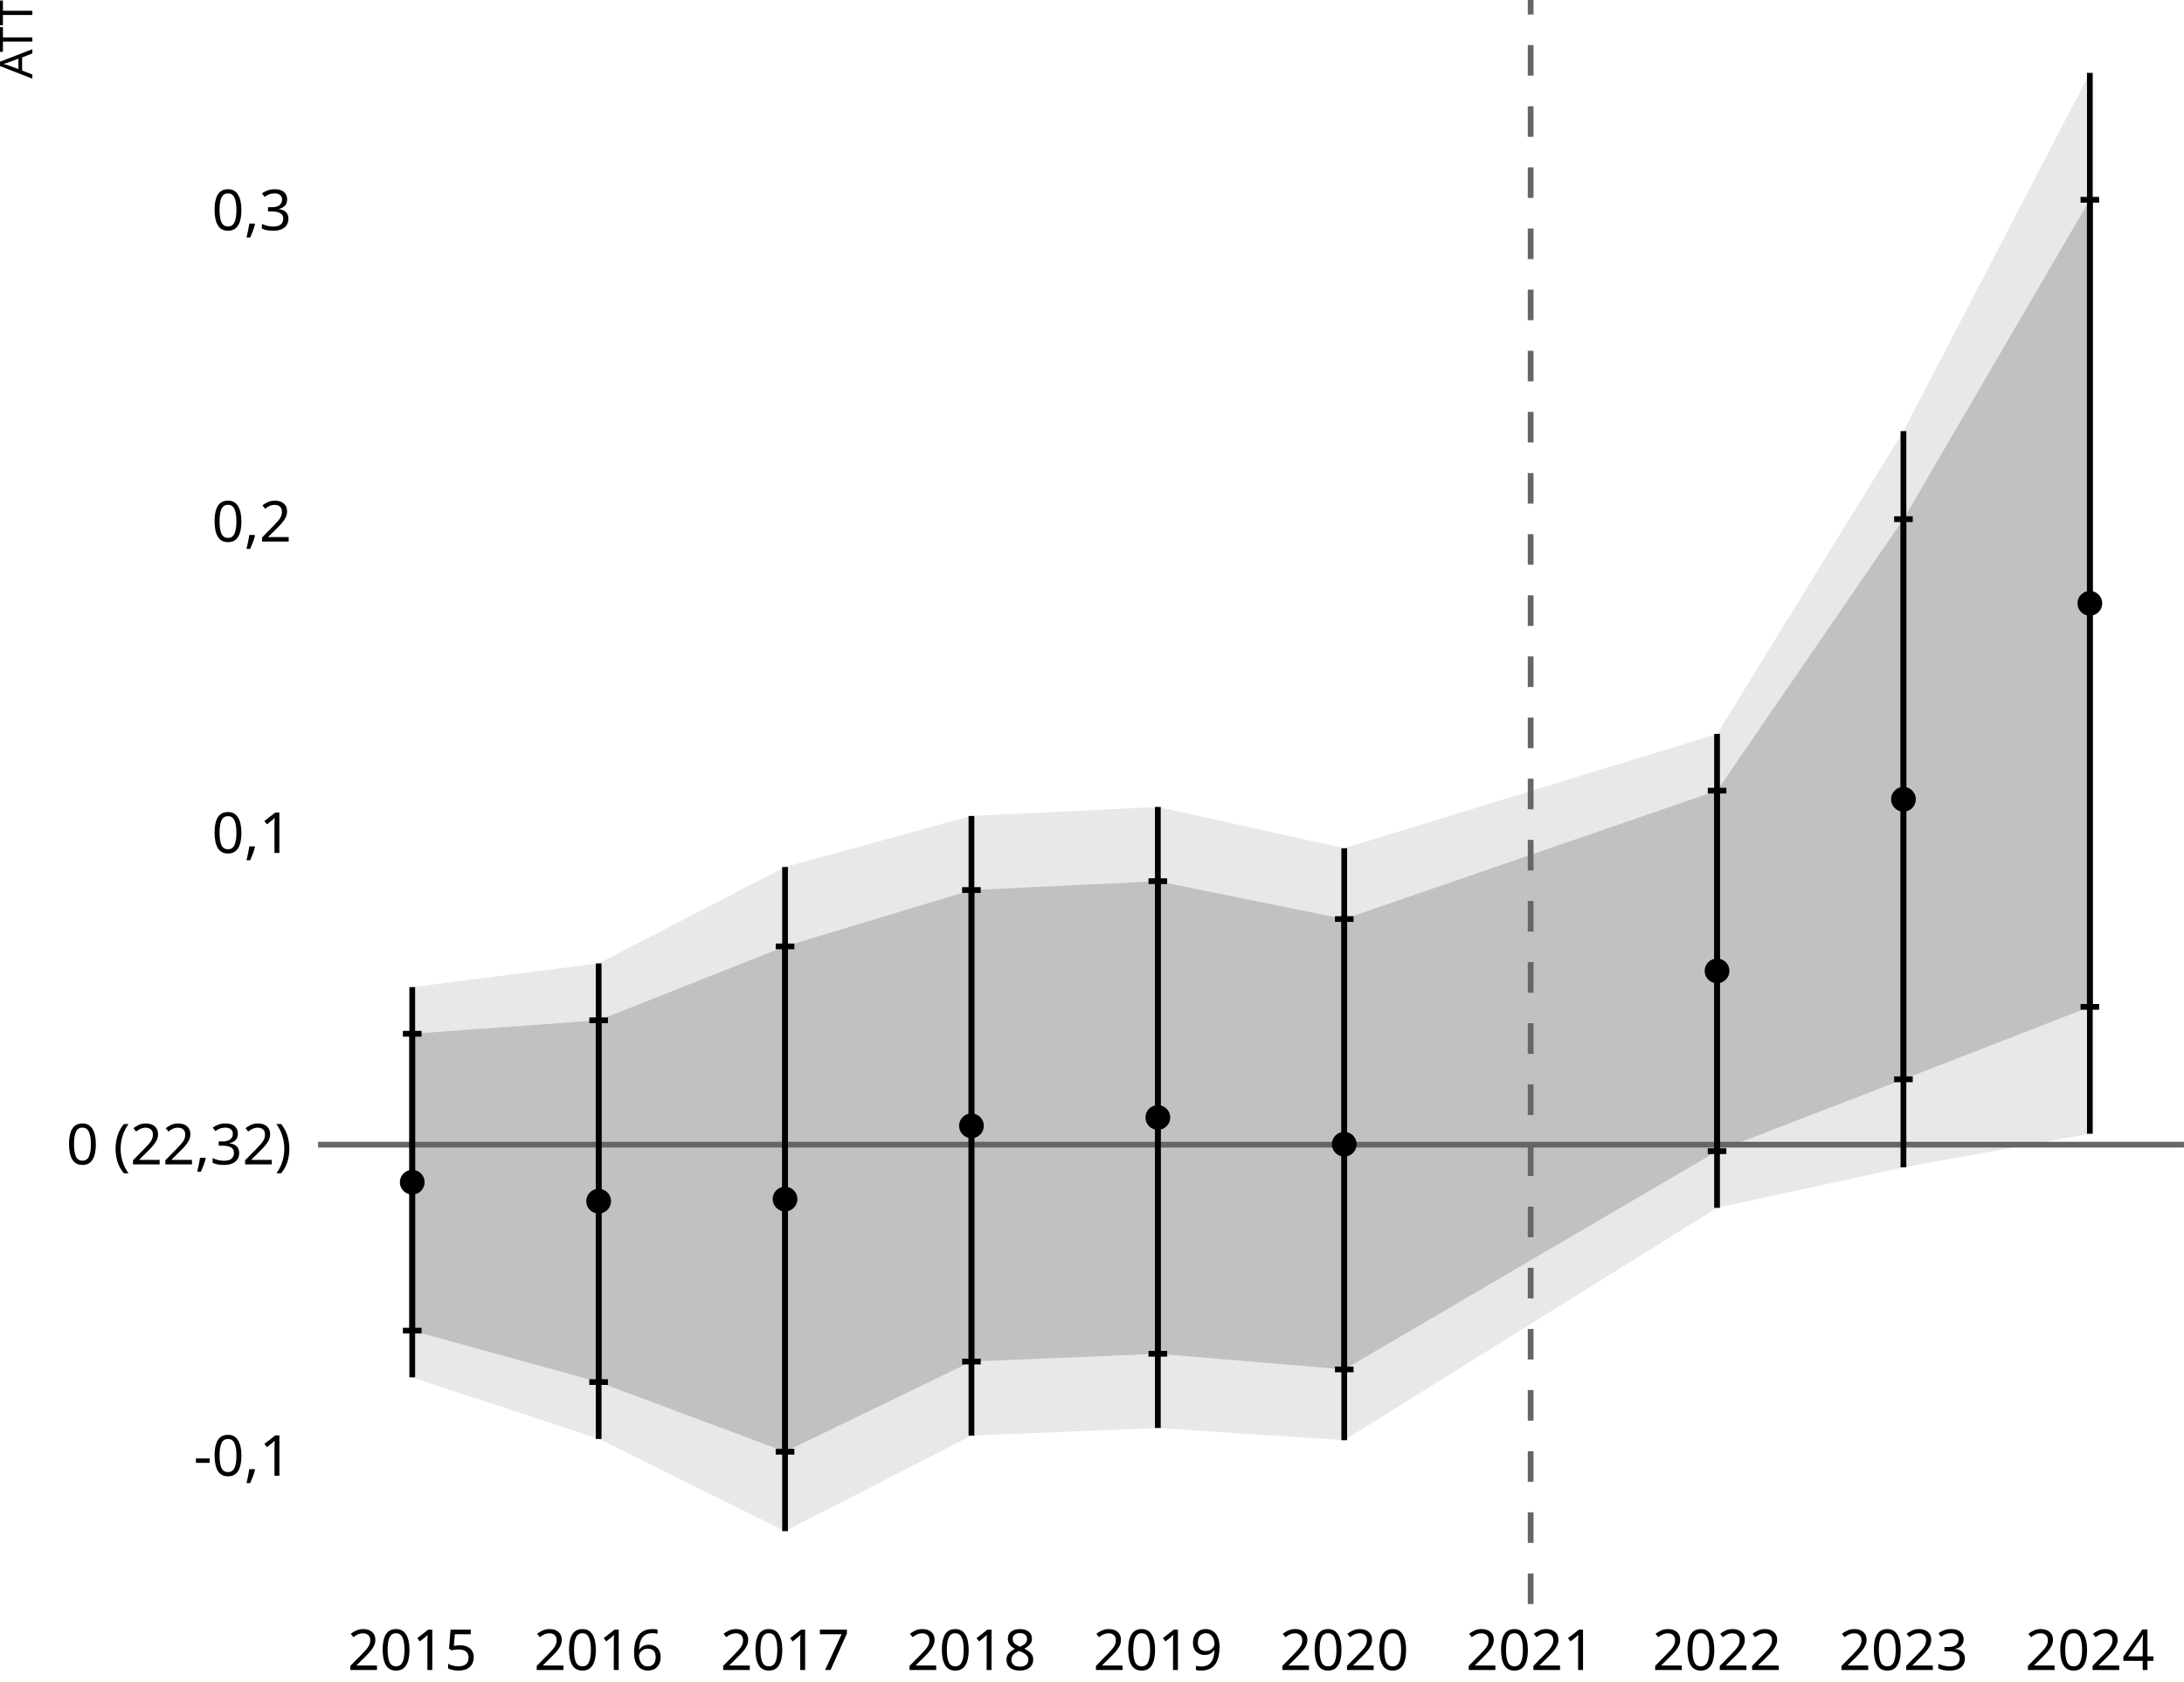
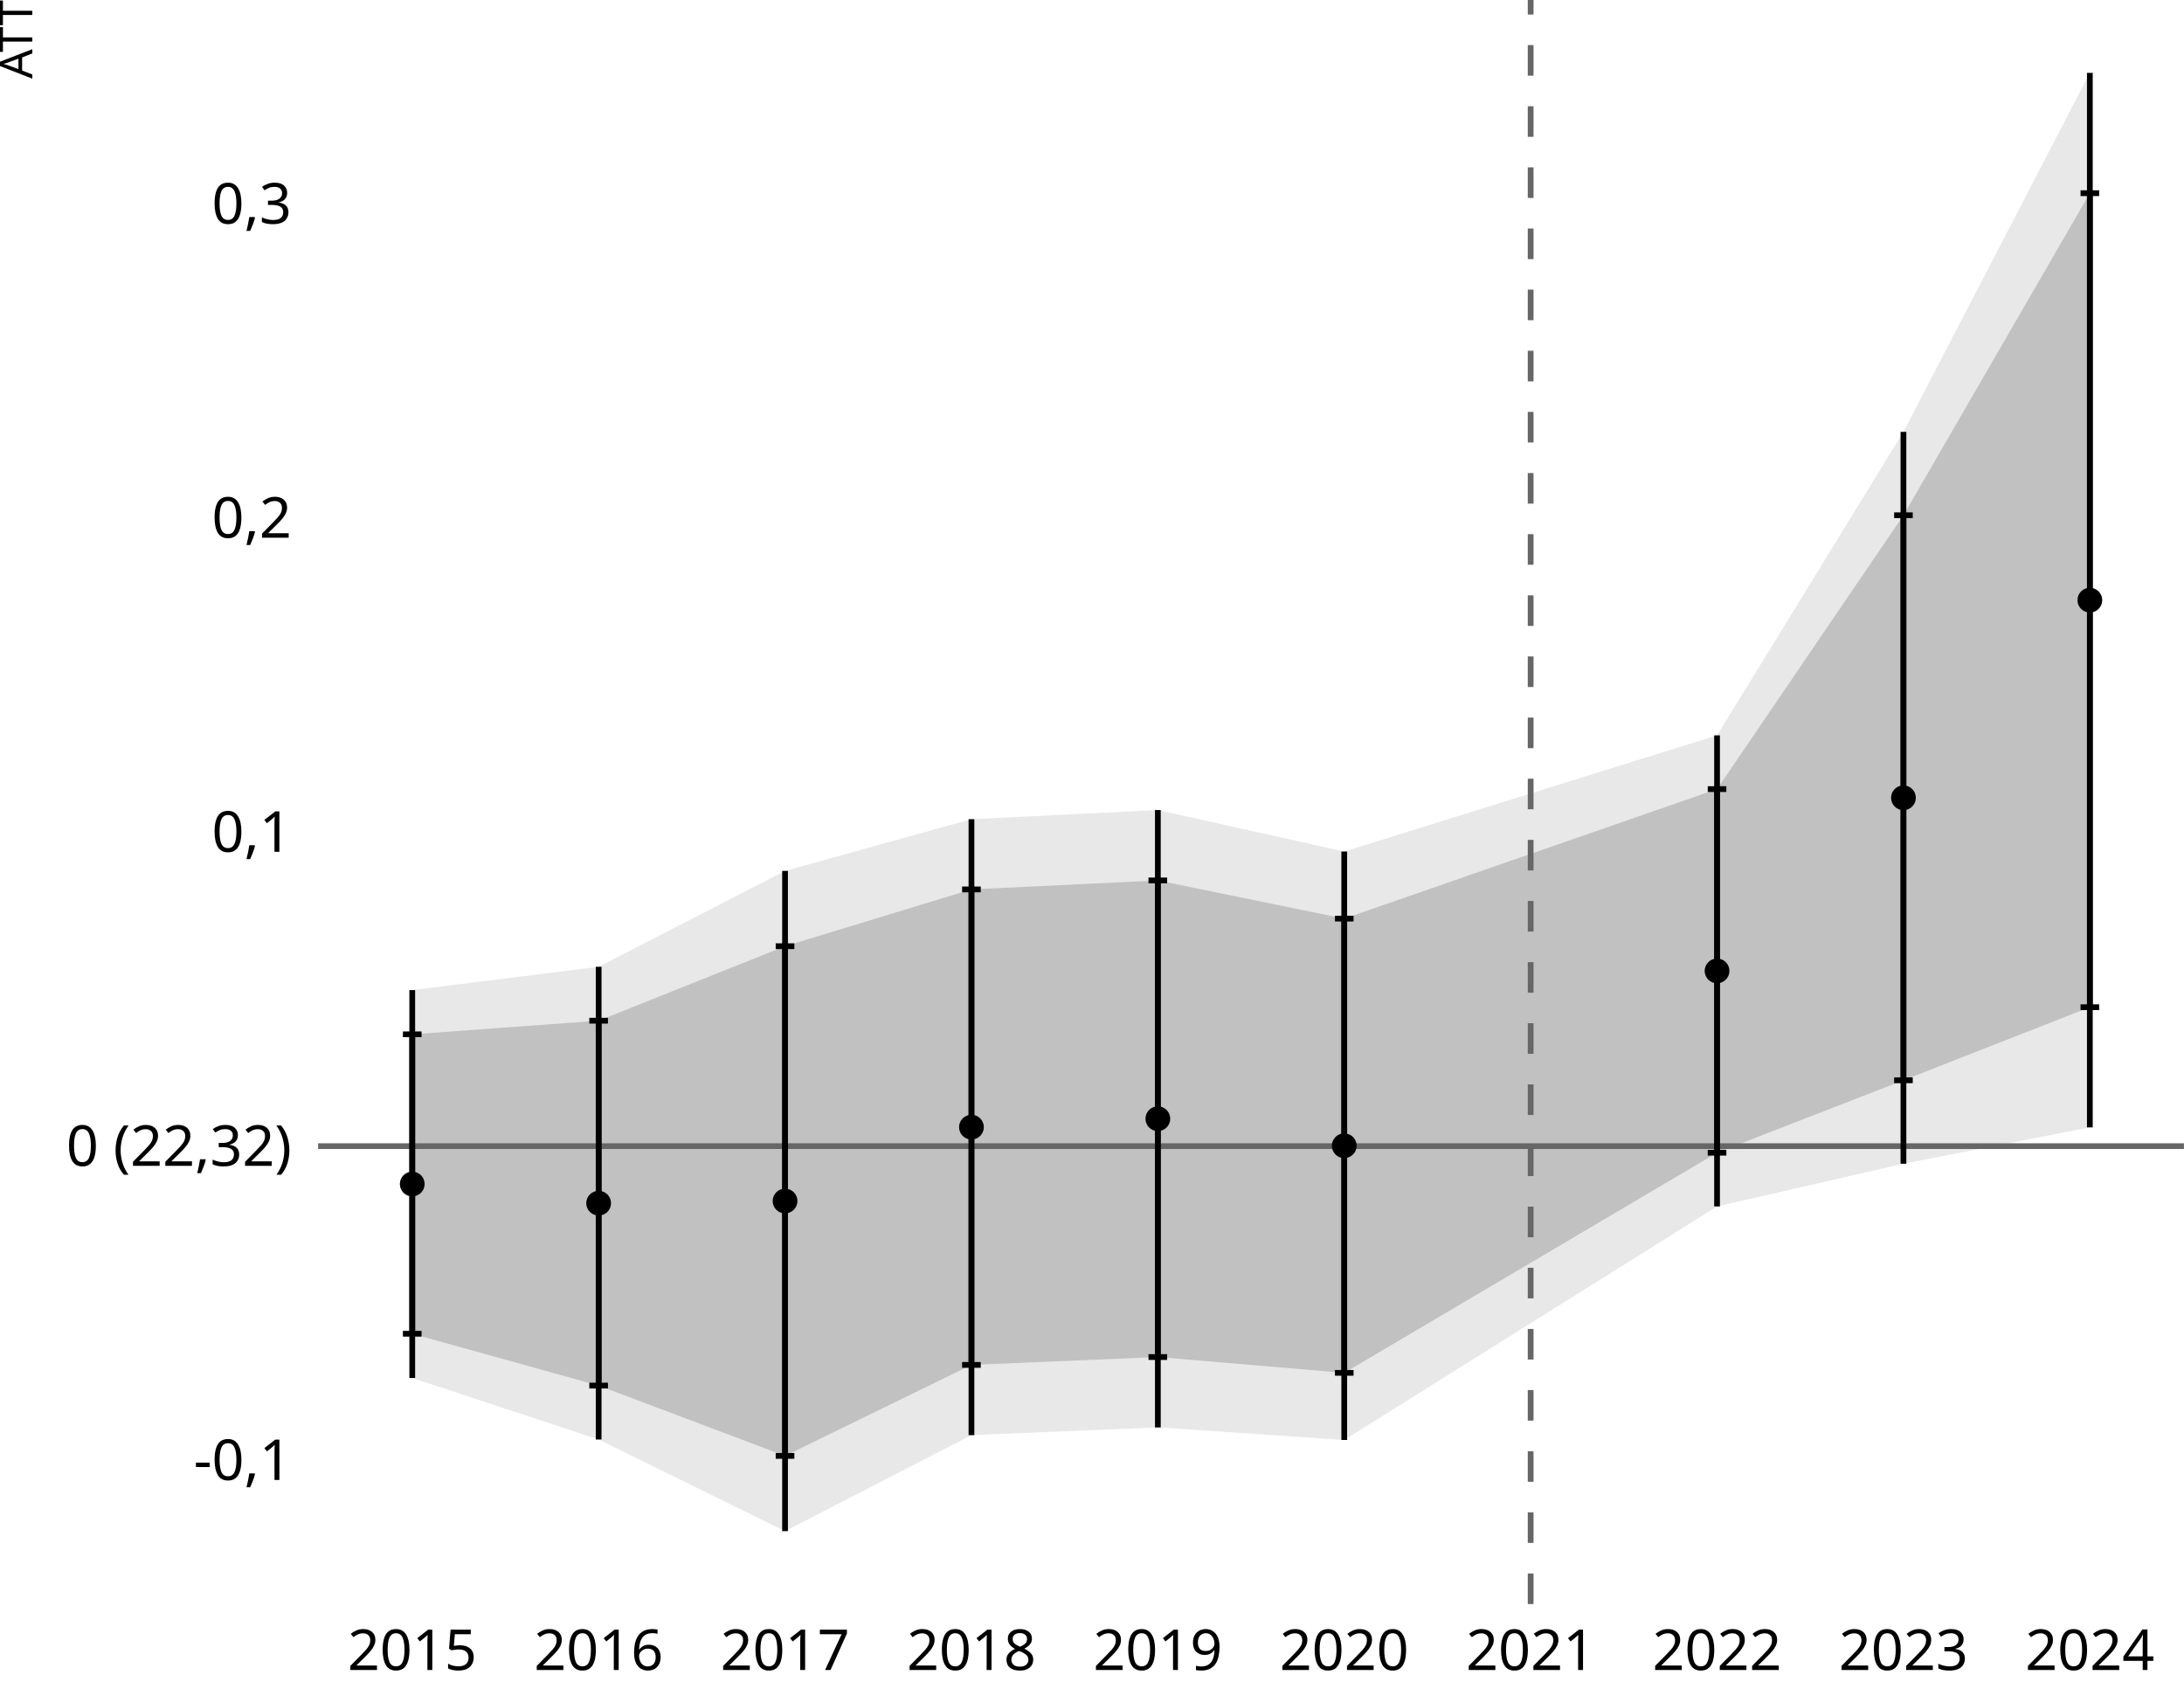
<svg xmlns="http://www.w3.org/2000/svg" width="425.20pt" height="327.40pt" viewBox="0 0 425.20 327.40">
  <g class="svglite">
    <defs>
      <style type="text/css">
    .svglite line, .svglite polyline, .svglite polygon, .svglite path, .svglite rect, .svglite circle {
      fill: none;
      stroke: #000000;
      stroke-linecap: round;
      stroke-linejoin: round;
      stroke-miterlimit: 10.00;
    }
    .svglite text {
      white-space: pre;
    }
    .svglite g.glyphgroup path {
      fill: inherit;
      stroke: none;
    }
  </style>
    </defs>
    <rect width="100%" height="100%" style="stroke: none; fill: #FFFFFF;" />
    <defs>
      <clipPath id="cpMC4wMHw0MjUuMjB8MC4wMHwzMjcuNDA=">
        <rect x="0.00" y="0.00" width="425.20" height="327.40" />
      </clipPath>
    </defs>
    <g clip-path="url(#cpMC4wMHw0MjUuMjB8MC4wMHwzMjcuNDA=)">
      <rect x="0.00" y="0.00" width="425.20" height="327.40" style="stroke-width: 1.12; stroke: none; fill: #FFFFFF;" />
    </g>
    <defs>
      <clipPath id="cpNjEuOTN8NDI1LjIwfDAuMDB8MzEyLjIz">
        <rect x="61.93" y="0.00" width="363.26" height="312.23" />
      </clipPath>
    </defs>
    <g clip-path="url(#cpNjEuOTN8NDI1LjIwfDAuMDB8MzEyLjIz)">
-       <line x1="61.93" y1="222.81" x2="425.20" y2="222.81" style="stroke-width: 1.12; stroke: #666666; stroke-linecap: butt;" />
+       <line x1="61.93" y1="223.10" x2="425.20" y2="223.10" style="stroke-width: 1.12; stroke: #666666; stroke-linecap: butt;" />
      <line x1="298.00" y1="312.23" x2="298.00" y2="0.00" style="stroke-width: 1.12; stroke: #666666; stroke-dasharray: 5.95,5.95; stroke-linecap: butt;" />
-       <polygon points="80.26,192.14 116.55,187.53 152.84,168.76 189.13,158.83 225.42,157.07 261.71,165.11 334.29,142.86 370.58,83.92 406.87,14.19 406.87,220.68 370.58,227.23 334.29,235.11 261.71,280.34 225.42,277.96 189.13,279.44 152.84,298.04 116.55,280.09 80.26,268.10 " style="stroke-width: 0.00; stroke: none; stroke-linecap: butt; fill: #666666; fill-opacity: 0.15;" />
-       <polyline points="80.26,192.14 116.55,187.53 152.84,168.76 189.13,158.83 225.42,157.07 261.71,165.11 334.29,142.86 370.58,83.92 406.87,14.19 " style="stroke-width: 1.12; stroke: none; stroke-linecap: butt;" />
-       <polyline points="406.87,220.68 370.58,227.23 334.29,235.11 261.71,280.34 225.42,277.96 189.13,279.44 152.84,298.04 116.55,280.09 80.26,268.10 " style="stroke-width: 1.12; stroke: none; stroke-linecap: butt;" />
-       <polyline points="80.26,192.14 80.26,192.14 " style="stroke-width: 1.12; stroke-linecap: butt;" />
-       <polyline points="80.26,192.14 80.26,268.10 " style="stroke-width: 1.12; stroke-linecap: butt;" />
-       <polyline points="80.26,268.10 80.26,268.10 " style="stroke-width: 1.12; stroke-linecap: butt;" />
-       <polyline points="116.55,187.53 116.55,187.53 " style="stroke-width: 1.12; stroke-linecap: butt;" />
-       <polyline points="116.55,187.53 116.55,280.09 " style="stroke-width: 1.12; stroke-linecap: butt;" />
-       <polyline points="116.55,280.09 116.55,280.09 " style="stroke-width: 1.12; stroke-linecap: butt;" />
-       <polyline points="152.84,168.76 152.84,168.76 " style="stroke-width: 1.12; stroke-linecap: butt;" />
-       <polyline points="152.84,168.76 152.84,298.04 " style="stroke-width: 1.12; stroke-linecap: butt;" />
+       <polygon points="80.26,192.72 116.55,188.19 152.84,169.53 189.13,159.45 225.42,157.68 261.71,165.75 334.29,143.14 370.58,84.06 406.87,14.19 406.87,219.45 370.58,226.52 334.29,234.84 261.71,280.29 225.42,277.85 189.13,279.35 152.84,298.04 116.55,280.20 80.26,268.23 " style="stroke-width: 0.00; stroke: none; stroke-linecap: butt; fill: #666666; fill-opacity: 0.15;" />
+       <polyline points="80.26,192.72 116.55,188.19 152.84,169.53 189.13,159.45 225.42,157.68 261.71,165.75 334.29,143.14 370.58,84.06 406.87,14.19 " style="stroke-width: 1.12; stroke: none; stroke-linecap: butt;" />
+       <polyline points="406.87,219.45 370.58,226.52 334.29,234.84 261.71,280.29 225.42,277.85 189.13,279.35 152.84,298.04 116.55,280.20 80.26,268.23 " style="stroke-width: 1.12; stroke: none; stroke-linecap: butt;" />
+       <polyline points="80.26,192.72 80.26,192.72 " style="stroke-width: 1.12; stroke-linecap: butt;" />
+       <polyline points="80.26,192.72 80.26,268.23 " style="stroke-width: 1.12; stroke-linecap: butt;" />
+       <polyline points="80.26,268.23 80.26,268.23 " style="stroke-width: 1.12; stroke-linecap: butt;" />
+       <polyline points="116.55,188.19 116.55,188.19 " style="stroke-width: 1.12; stroke-linecap: butt;" />
+       <polyline points="116.55,188.19 116.55,280.20 " style="stroke-width: 1.12; stroke-linecap: butt;" />
+       <polyline points="116.55,280.20 116.55,280.20 " style="stroke-width: 1.12; stroke-linecap: butt;" />
+       <polyline points="152.84,169.53 152.84,169.53 " style="stroke-width: 1.12; stroke-linecap: butt;" />
+       <polyline points="152.84,169.53 152.84,298.04 " style="stroke-width: 1.12; stroke-linecap: butt;" />
      <polyline points="152.84,298.04 152.84,298.04 " style="stroke-width: 1.12; stroke-linecap: butt;" />
-       <polyline points="189.13,158.83 189.13,158.83 " style="stroke-width: 1.12; stroke-linecap: butt;" />
-       <polyline points="189.13,158.83 189.13,279.44 " style="stroke-width: 1.12; stroke-linecap: butt;" />
-       <polyline points="189.13,279.44 189.13,279.44 " style="stroke-width: 1.12; stroke-linecap: butt;" />
-       <polyline points="225.42,157.07 225.42,157.07 " style="stroke-width: 1.12; stroke-linecap: butt;" />
-       <polyline points="225.42,157.07 225.42,277.96 " style="stroke-width: 1.12; stroke-linecap: butt;" />
-       <polyline points="225.42,277.96 225.42,277.96 " style="stroke-width: 1.12; stroke-linecap: butt;" />
-       <polyline points="261.71,165.11 261.71,165.11 " style="stroke-width: 1.12; stroke-linecap: butt;" />
-       <polyline points="261.71,165.11 261.71,280.34 " style="stroke-width: 1.12; stroke-linecap: butt;" />
-       <polyline points="261.71,280.34 261.71,280.34 " style="stroke-width: 1.12; stroke-linecap: butt;" />
-       <polyline points="334.29,142.86 334.29,142.86 " style="stroke-width: 1.12; stroke-linecap: butt;" />
-       <polyline points="334.29,142.86 334.29,235.11 " style="stroke-width: 1.12; stroke-linecap: butt;" />
-       <polyline points="334.29,235.11 334.29,235.11 " style="stroke-width: 1.12; stroke-linecap: butt;" />
-       <polyline points="370.58,83.92 370.58,83.92 " style="stroke-width: 1.12; stroke-linecap: butt;" />
-       <polyline points="370.58,83.92 370.58,227.23 " style="stroke-width: 1.12; stroke-linecap: butt;" />
-       <polyline points="370.58,227.23 370.58,227.23 " style="stroke-width: 1.12; stroke-linecap: butt;" />
+       <polyline points="189.13,159.45 189.13,159.45 " style="stroke-width: 1.12; stroke-linecap: butt;" />
+       <polyline points="189.13,159.45 189.13,279.35 " style="stroke-width: 1.12; stroke-linecap: butt;" />
+       <polyline points="189.13,279.35 189.13,279.35 " style="stroke-width: 1.12; stroke-linecap: butt;" />
+       <polyline points="225.42,157.68 225.42,157.68 " style="stroke-width: 1.12; stroke-linecap: butt;" />
+       <polyline points="225.42,157.68 225.42,277.85 " style="stroke-width: 1.12; stroke-linecap: butt;" />
+       <polyline points="225.42,277.85 225.42,277.85 " style="stroke-width: 1.12; stroke-linecap: butt;" />
+       <polyline points="261.71,165.75 261.71,165.75 " style="stroke-width: 1.12; stroke-linecap: butt;" />
+       <polyline points="261.71,165.75 261.71,280.29 " style="stroke-width: 1.12; stroke-linecap: butt;" />
+       <polyline points="261.71,280.29 261.71,280.29 " style="stroke-width: 1.12; stroke-linecap: butt;" />
+       <polyline points="334.29,143.14 334.29,143.14 " style="stroke-width: 1.12; stroke-linecap: butt;" />
+       <polyline points="334.29,143.14 334.29,234.84 " style="stroke-width: 1.12; stroke-linecap: butt;" />
+       <polyline points="334.29,234.84 334.29,234.84 " style="stroke-width: 1.12; stroke-linecap: butt;" />
+       <polyline points="370.58,84.06 370.58,84.06 " style="stroke-width: 1.12; stroke-linecap: butt;" />
+       <polyline points="370.58,84.06 370.58,226.52 " style="stroke-width: 1.12; stroke-linecap: butt;" />
+       <polyline points="370.58,226.52 370.58,226.52 " style="stroke-width: 1.12; stroke-linecap: butt;" />
      <polyline points="406.87,14.19 406.87,14.19 " style="stroke-width: 1.12; stroke-linecap: butt;" />
-       <polyline points="406.87,14.19 406.87,220.68 " style="stroke-width: 1.12; stroke-linecap: butt;" />
-       <polyline points="406.87,220.68 406.87,220.68 " style="stroke-width: 1.12; stroke-linecap: butt;" />
-       <polygon points="80.26,201.22 116.55,198.60 152.84,184.22 189.13,173.25 225.42,171.53 261.71,178.89 334.29,153.90 370.58,101.06 406.87,38.89 406.87,195.99 370.58,210.09 334.29,224.08 261.71,266.56 225.42,263.51 189.13,265.02 152.84,282.58 116.55,269.02 80.26,259.01 " style="stroke-width: 0.00; stroke: none; stroke-linecap: butt; fill: #666666; fill-opacity: 0.30;" />
-       <polyline points="80.26,201.22 116.55,198.60 152.84,184.22 189.13,173.25 225.42,171.53 261.71,178.89 334.29,153.90 370.58,101.06 406.87,38.89 " style="stroke-width: 1.12; stroke: none; stroke-linecap: butt;" />
-       <polyline points="406.87,195.99 370.58,210.09 334.29,224.08 261.71,266.56 225.42,263.51 189.13,265.02 152.84,282.58 116.55,269.02 80.26,259.01 " style="stroke-width: 1.12; stroke: none; stroke-linecap: butt;" />
-       <polyline points="78.44,201.22 82.07,201.22 " style="stroke-width: 1.12; stroke-linecap: butt;" />
-       <polyline points="80.26,201.22 80.26,259.01 " style="stroke-width: 1.12; stroke-linecap: butt;" />
-       <polyline points="78.44,259.01 82.07,259.01 " style="stroke-width: 1.12; stroke-linecap: butt;" />
-       <polyline points="114.73,198.60 118.36,198.60 " style="stroke-width: 1.12; stroke-linecap: butt;" />
-       <polyline points="116.55,198.60 116.55,269.02 " style="stroke-width: 1.12; stroke-linecap: butt;" />
-       <polyline points="114.73,269.02 118.36,269.02 " style="stroke-width: 1.12; stroke-linecap: butt;" />
-       <polyline points="151.02,184.22 154.65,184.22 " style="stroke-width: 1.12; stroke-linecap: butt;" />
-       <polyline points="152.84,184.22 152.84,282.58 " style="stroke-width: 1.12; stroke-linecap: butt;" />
-       <polyline points="151.02,282.58 154.65,282.58 " style="stroke-width: 1.12; stroke-linecap: butt;" />
-       <polyline points="187.31,173.25 190.94,173.25 " style="stroke-width: 1.12; stroke-linecap: butt;" />
-       <polyline points="189.13,173.25 189.13,265.02 " style="stroke-width: 1.12; stroke-linecap: butt;" />
-       <polyline points="187.31,265.02 190.94,265.02 " style="stroke-width: 1.12; stroke-linecap: butt;" />
-       <polyline points="223.60,171.53 227.23,171.53 " style="stroke-width: 1.12; stroke-linecap: butt;" />
-       <polyline points="225.42,171.53 225.42,263.51 " style="stroke-width: 1.12; stroke-linecap: butt;" />
-       <polyline points="223.60,263.51 227.23,263.51 " style="stroke-width: 1.12; stroke-linecap: butt;" />
-       <polyline points="259.90,178.89 263.52,178.89 " style="stroke-width: 1.12; stroke-linecap: butt;" />
-       <polyline points="261.71,178.89 261.71,266.56 " style="stroke-width: 1.12; stroke-linecap: butt;" />
-       <polyline points="259.90,266.56 263.52,266.56 " style="stroke-width: 1.12; stroke-linecap: butt;" />
-       <polyline points="332.48,153.90 336.10,153.90 " style="stroke-width: 1.12; stroke-linecap: butt;" />
-       <polyline points="334.29,153.90 334.29,224.08 " style="stroke-width: 1.12; stroke-linecap: butt;" />
-       <polyline points="332.48,224.08 336.10,224.08 " style="stroke-width: 1.12; stroke-linecap: butt;" />
-       <polyline points="368.77,101.06 372.39,101.06 " style="stroke-width: 1.12; stroke-linecap: butt;" />
-       <polyline points="370.58,101.06 370.58,210.09 " style="stroke-width: 1.12; stroke-linecap: butt;" />
-       <polyline points="368.77,210.09 372.39,210.09 " style="stroke-width: 1.12; stroke-linecap: butt;" />
-       <polyline points="405.06,38.89 408.68,38.89 " style="stroke-width: 1.12; stroke-linecap: butt;" />
-       <polyline points="406.87,38.89 406.87,195.99 " style="stroke-width: 1.12; stroke-linecap: butt;" />
-       <polyline points="405.06,195.99 408.68,195.99 " style="stroke-width: 1.12; stroke-linecap: butt;" />
-       <circle cx="80.26" cy="230.12" r="2.04" style="stroke-width: 0.74; fill: #000000;" />
-       <circle cx="116.55" cy="233.81" r="2.04" style="stroke-width: 0.74; fill: #000000;" />
-       <circle cx="152.84" cy="233.40" r="2.04" style="stroke-width: 0.74; fill: #000000;" />
-       <circle cx="189.13" cy="219.14" r="2.04" style="stroke-width: 0.74; fill: #000000;" />
-       <circle cx="225.42" cy="217.52" r="2.04" style="stroke-width: 0.74; fill: #000000;" />
-       <circle cx="261.71" cy="222.72" r="2.04" style="stroke-width: 0.74; fill: #000000;" />
+       <polyline points="406.87,14.19 406.87,219.45 " style="stroke-width: 1.12; stroke-linecap: butt;" />
+       <polyline points="406.87,219.45 406.87,219.45 " style="stroke-width: 1.12; stroke-linecap: butt;" />
+       <polygon points="80.26,201.33 116.55,198.68 152.84,184.18 189.13,173.12 225.42,171.38 261.71,178.81 334.29,153.60 370.58,100.30 406.87,37.60 406.87,196.05 370.58,210.28 334.29,224.38 261.71,267.23 225.42,264.15 189.13,265.68 152.84,283.39 116.55,269.71 80.26,259.62 " style="stroke-width: 0.00; stroke: none; stroke-linecap: butt; fill: #666666; fill-opacity: 0.30;" />
+       <polyline points="80.26,201.33 116.55,198.68 152.84,184.18 189.13,173.12 225.42,171.38 261.71,178.81 334.29,153.60 370.58,100.30 406.87,37.60 " style="stroke-width: 1.12; stroke: none; stroke-linecap: butt;" />
+       <polyline points="406.87,196.05 370.58,210.28 334.29,224.38 261.71,267.23 225.42,264.15 189.13,265.68 152.84,283.39 116.55,269.71 80.26,259.62 " style="stroke-width: 1.12; stroke: none; stroke-linecap: butt;" />
+       <polyline points="78.44,201.33 82.07,201.33 " style="stroke-width: 1.12; stroke-linecap: butt;" />
+       <polyline points="80.26,201.33 80.26,259.62 " style="stroke-width: 1.12; stroke-linecap: butt;" />
+       <polyline points="78.44,259.62 82.07,259.62 " style="stroke-width: 1.12; stroke-linecap: butt;" />
+       <polyline points="114.73,198.68 118.36,198.68 " style="stroke-width: 1.12; stroke-linecap: butt;" />
+       <polyline points="116.55,198.68 116.55,269.71 " style="stroke-width: 1.12; stroke-linecap: butt;" />
+       <polyline points="114.73,269.71 118.36,269.71 " style="stroke-width: 1.12; stroke-linecap: butt;" />
+       <polyline points="151.02,184.18 154.65,184.18 " style="stroke-width: 1.12; stroke-linecap: butt;" />
+       <polyline points="152.84,184.18 152.84,283.39 " style="stroke-width: 1.12; stroke-linecap: butt;" />
+       <polyline points="151.02,283.39 154.65,283.39 " style="stroke-width: 1.12; stroke-linecap: butt;" />
+       <polyline points="187.31,173.12 190.94,173.12 " style="stroke-width: 1.12; stroke-linecap: butt;" />
+       <polyline points="189.13,173.12 189.13,265.68 " style="stroke-width: 1.12; stroke-linecap: butt;" />
+       <polyline points="187.31,265.68 190.94,265.68 " style="stroke-width: 1.12; stroke-linecap: butt;" />
+       <polyline points="223.60,171.38 227.23,171.38 " style="stroke-width: 1.12; stroke-linecap: butt;" />
+       <polyline points="225.42,171.38 225.42,264.15 " style="stroke-width: 1.12; stroke-linecap: butt;" />
+       <polyline points="223.60,264.15 227.23,264.15 " style="stroke-width: 1.12; stroke-linecap: butt;" />
+       <polyline points="259.90,178.81 263.52,178.81 " style="stroke-width: 1.12; stroke-linecap: butt;" />
+       <polyline points="261.71,178.81 261.71,267.23 " style="stroke-width: 1.12; stroke-linecap: butt;" />
+       <polyline points="259.90,267.23 263.52,267.23 " style="stroke-width: 1.12; stroke-linecap: butt;" />
+       <polyline points="332.48,153.60 336.10,153.60 " style="stroke-width: 1.12; stroke-linecap: butt;" />
+       <polyline points="334.29,153.60 334.29,224.38 " style="stroke-width: 1.12; stroke-linecap: butt;" />
+       <polyline points="332.48,224.38 336.10,224.38 " style="stroke-width: 1.12; stroke-linecap: butt;" />
+       <polyline points="368.77,100.30 372.39,100.30 " style="stroke-width: 1.12; stroke-linecap: butt;" />
+       <polyline points="370.58,100.30 370.58,210.28 " style="stroke-width: 1.12; stroke-linecap: butt;" />
+       <polyline points="368.77,210.28 372.39,210.28 " style="stroke-width: 1.12; stroke-linecap: butt;" />
+       <polyline points="405.06,37.60 408.68,37.60 " style="stroke-width: 1.12; stroke-linecap: butt;" />
+       <polyline points="406.87,37.60 406.87,196.05 " style="stroke-width: 1.12; stroke-linecap: butt;" />
+       <polyline points="405.06,196.05 408.68,196.05 " style="stroke-width: 1.12; stroke-linecap: butt;" />
+       <circle cx="80.26" cy="230.47" r="2.04" style="stroke-width: 0.74; fill: #000000;" />
+       <circle cx="116.55" cy="234.20" r="2.04" style="stroke-width: 0.74; fill: #000000;" />
+       <circle cx="152.84" cy="233.78" r="2.04" style="stroke-width: 0.74; fill: #000000;" />
+       <circle cx="189.13" cy="219.40" r="2.04" style="stroke-width: 0.74; fill: #000000;" />
+       <circle cx="225.42" cy="217.76" r="2.04" style="stroke-width: 0.74; fill: #000000;" />
+       <circle cx="261.71" cy="223.02" r="2.04" style="stroke-width: 0.74; fill: #000000;" />
      <circle cx="334.29" cy="188.99" r="2.04" style="stroke-width: 0.74; fill: #000000;" />
-       <circle cx="370.58" cy="155.58" r="2.04" style="stroke-width: 0.74; fill: #000000;" />
-       <circle cx="406.87" cy="117.44" r="2.04" style="stroke-width: 0.74; fill: #000000;" />
+       <circle cx="370.58" cy="155.29" r="2.04" style="stroke-width: 0.74; fill: #000000;" />
+       <circle cx="406.87" cy="116.82" r="2.04" style="stroke-width: 0.74; fill: #000000;" />
    </g>
    <g clip-path="url(#cpMC4wMHw0MjUuMjB8MC4wMHwzMjcuNDA=)">
-       <text x="56.78" y="287.26" text-anchor="end" style="font-size: 11.00px; font-family: &quot;IBM Plex Serif&quot;;" textLength="20.47px" lengthAdjust="spacingAndGlyphs">-0,1</text>
-       <text x="56.78" y="226.65" text-anchor="end" style="font-size: 11.00px; font-family: &quot;IBM Plex Serif&quot;;" textLength="45.72px" lengthAdjust="spacingAndGlyphs">0 (22,32)</text>
-       <text x="56.78" y="166.03" text-anchor="end" style="font-size: 11.00px; font-family: &quot;IBM Plex Serif&quot;;" textLength="16.14px" lengthAdjust="spacingAndGlyphs">0,1</text>
-       <text x="56.78" y="105.42" text-anchor="end" style="font-size: 11.00px; font-family: &quot;IBM Plex Serif&quot;;" textLength="16.14px" lengthAdjust="spacingAndGlyphs">0,2</text>
-       <text x="56.78" y="44.80" text-anchor="end" style="font-size: 11.00px; font-family: &quot;IBM Plex Serif&quot;;" textLength="16.14px" lengthAdjust="spacingAndGlyphs">0,3</text>
+       <text x="56.78" y="288.08" text-anchor="end" style="font-size: 11.00px; font-family: &quot;IBM Plex Serif&quot;;" textLength="20.47px" lengthAdjust="spacingAndGlyphs">-0,1</text>
+       <text x="56.78" y="226.94" text-anchor="end" style="font-size: 11.00px; font-family: &quot;IBM Plex Serif&quot;;" textLength="45.72px" lengthAdjust="spacingAndGlyphs">0 (22,32)</text>
+       <text x="56.78" y="165.80" text-anchor="end" style="font-size: 11.00px; font-family: &quot;IBM Plex Serif&quot;;" textLength="16.14px" lengthAdjust="spacingAndGlyphs">0,1</text>
+       <text x="56.78" y="104.67" text-anchor="end" style="font-size: 11.00px; font-family: &quot;IBM Plex Serif&quot;;" textLength="16.14px" lengthAdjust="spacingAndGlyphs">0,2</text>
+       <text x="56.78" y="43.53" text-anchor="end" style="font-size: 11.00px; font-family: &quot;IBM Plex Serif&quot;;" textLength="16.14px" lengthAdjust="spacingAndGlyphs">0,3</text>
      <text x="80.26" y="325.07" text-anchor="middle" style="font-size: 11.00px; font-family: &quot;IBM Plex Serif&quot;;" textLength="26.38px" lengthAdjust="spacingAndGlyphs">2015</text>
      <text x="116.55" y="325.07" text-anchor="middle" style="font-size: 11.00px; font-family: &quot;IBM Plex Serif&quot;;" textLength="26.38px" lengthAdjust="spacingAndGlyphs">2016</text>
      <text x="152.84" y="325.07" text-anchor="middle" style="font-size: 11.00px; font-family: &quot;IBM Plex Serif&quot;;" textLength="26.38px" lengthAdjust="spacingAndGlyphs">2017</text>
      <text x="189.13" y="325.07" text-anchor="middle" style="font-size: 11.00px; font-family: &quot;IBM Plex Serif&quot;;" textLength="26.38px" lengthAdjust="spacingAndGlyphs">2018</text>
      <text x="225.42" y="325.07" text-anchor="middle" style="font-size: 11.00px; font-family: &quot;IBM Plex Serif&quot;;" textLength="26.38px" lengthAdjust="spacingAndGlyphs">2019</text>
      <text x="261.71" y="325.07" text-anchor="middle" style="font-size: 11.00px; font-family: &quot;IBM Plex Serif&quot;;" textLength="26.38px" lengthAdjust="spacingAndGlyphs">2020</text>
      <text x="298.00" y="325.07" text-anchor="middle" style="font-size: 11.00px; font-family: &quot;IBM Plex Serif&quot;;" textLength="26.38px" lengthAdjust="spacingAndGlyphs">2021</text>
      <text x="334.29" y="325.07" text-anchor="middle" style="font-size: 11.00px; font-family: &quot;IBM Plex Serif&quot;;" textLength="26.38px" lengthAdjust="spacingAndGlyphs">2022</text>
      <text x="370.58" y="325.07" text-anchor="middle" style="font-size: 11.00px; font-family: &quot;IBM Plex Serif&quot;;" textLength="26.38px" lengthAdjust="spacingAndGlyphs">2023</text>
      <text x="406.87" y="325.07" text-anchor="middle" style="font-size: 11.00px; font-family: &quot;IBM Plex Serif&quot;;" textLength="26.38px" lengthAdjust="spacingAndGlyphs">2024</text>
      <text transform="translate(6.29,0.00) rotate(-90)" text-anchor="end" style="font-size: 9.00px; font-family: &quot;IBM Plex Serif&quot;;" textLength="17.62px" lengthAdjust="spacingAndGlyphs">ATT</text>
    </g>
  </g>
</svg>
